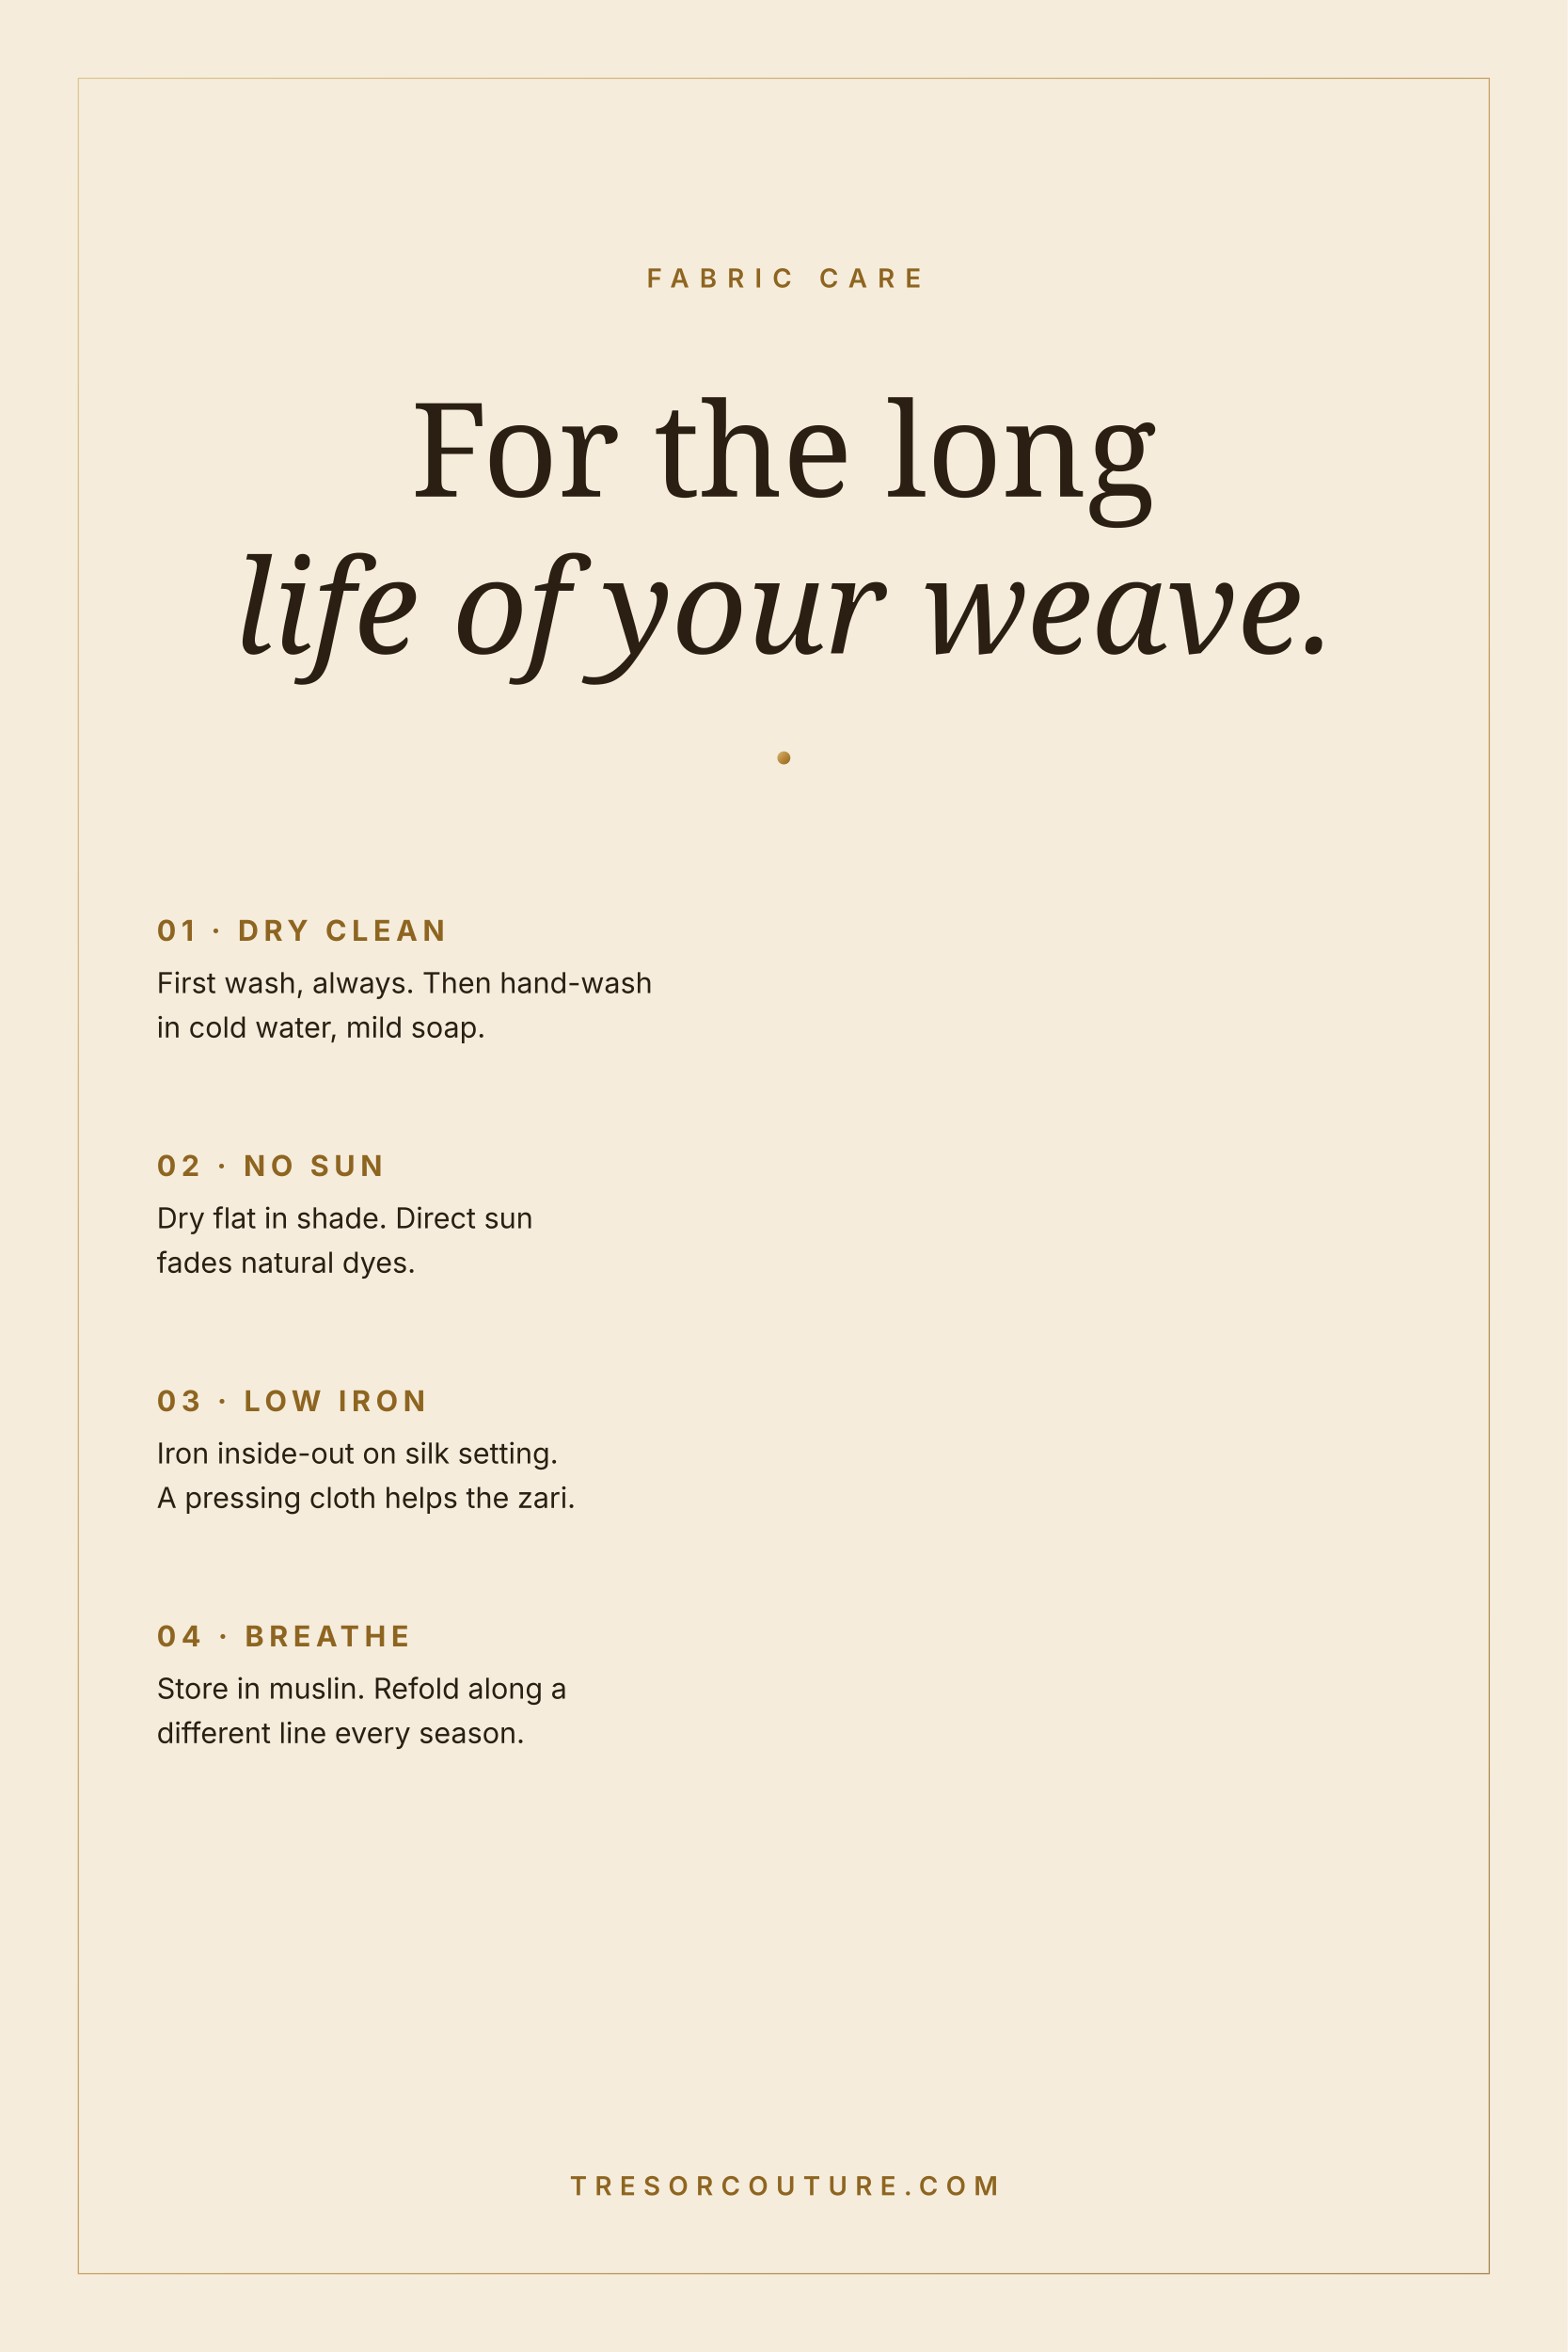
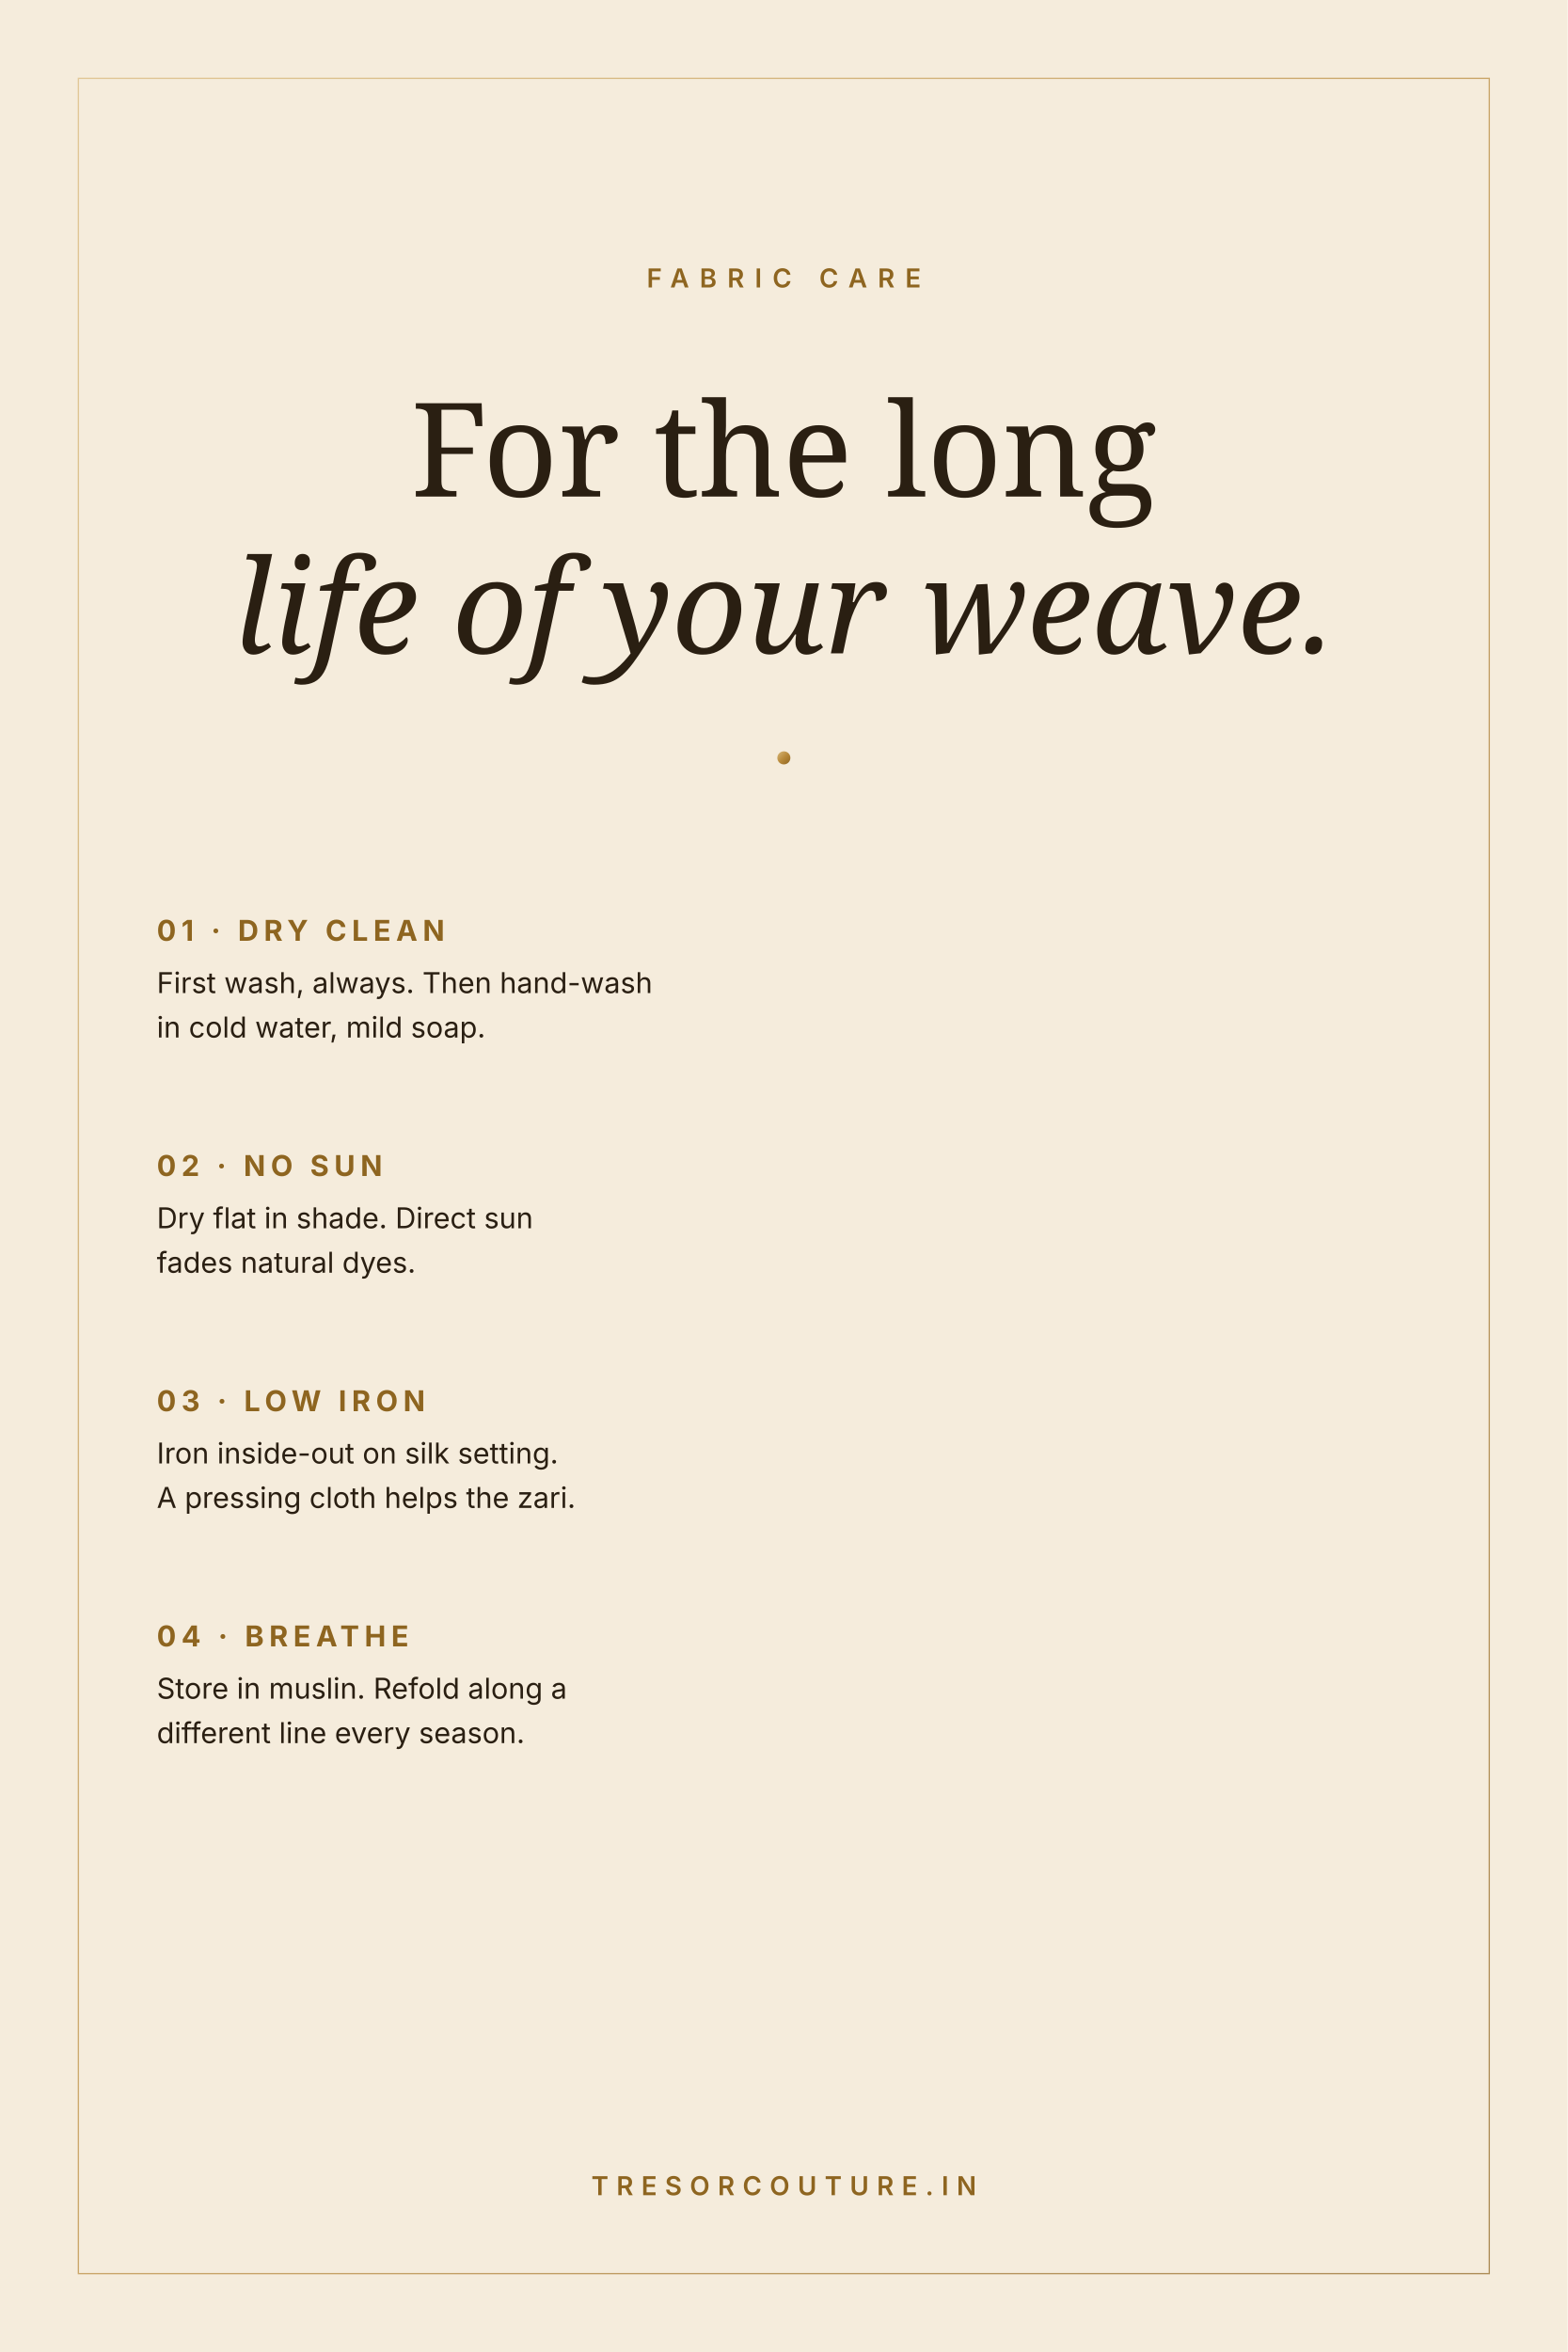
<svg xmlns="http://www.w3.org/2000/svg" width="4in" height="6in" viewBox="0 0 1200 1800">
  <defs>
    <linearGradient id="gold" x1="0" y1="0" x2="1" y2="1">
      <stop offset="0%" stop-color="#D8B97A" />
      <stop offset="50%" stop-color="#B8893A" />
      <stop offset="100%" stop-color="#8E6520" />
    </linearGradient>
  </defs>
  <rect width="1200" height="1800" fill="#F5ECDC" />
  <rect x="60" y="60" width="1080" height="1680" fill="none" stroke="url(#gold)" stroke-width="1" opacity="0.7" />
  <g text-anchor="middle">
    <text x="600" y="220" font-family="'Inter', sans-serif" font-size="20" letter-spacing="8" font-weight="600" fill="#8E6520">FABRIC CARE</text>
    <text x="600" y="380" font-family="'Cormorant Garamond', serif" font-size="100" font-weight="300" fill="#2A1F12">For the long</text>
    <text x="600" y="500" font-family="'Cormorant Garamond', serif" font-size="100" font-style="italic" font-weight="300" fill="#2A1F12">life of your weave.</text>
    <line x1="480" y1="580" x2="720" y2="580" stroke="url(#gold)" stroke-width="1" />
    <circle cx="600" cy="580" r="5" fill="url(#gold)" />
  </g>
  <g font-family="'Inter', sans-serif" fill="#2A1F12">
    <g transform="translate(120 720)">
      <text x="0" y="0" font-size="22" font-weight="700" letter-spacing="4" fill="#8E6520">01 · DRY CLEAN</text>
      <text x="0" y="40" font-size="22">First wash, always. Then hand-wash</text>
      <text x="0" y="74" font-size="22">in cold water, mild soap.</text>
    </g>
    <g transform="translate(120 900)">
      <text x="0" y="0" font-size="22" font-weight="700" letter-spacing="4" fill="#8E6520">02 · NO SUN</text>
      <text x="0" y="40" font-size="22">Dry flat in shade. Direct sun</text>
      <text x="0" y="74" font-size="22">fades natural dyes.</text>
    </g>
    <g transform="translate(120 1080)">
      <text x="0" y="0" font-size="22" font-weight="700" letter-spacing="4" fill="#8E6520">03 · LOW IRON</text>
      <text x="0" y="40" font-size="22">Iron inside-out on silk setting.</text>
      <text x="0" y="74" font-size="22">A pressing cloth helps the zari.</text>
    </g>
    <g transform="translate(120 1260)">
      <text x="0" y="0" font-size="22" font-weight="700" letter-spacing="4" fill="#8E6520">04 · BREATHE</text>
      <text x="0" y="40" font-size="22">Store in muslin. Refold along a</text>
      <text x="0" y="74" font-size="22">different line every season.</text>
    </g>
  </g>
-   <text x="600" y="1680" text-anchor="middle" font-family="'Inter', sans-serif" font-size="20" letter-spacing="6" font-weight="600" fill="#8E6520">TRESORCOUTURE.COM</text>
+   <text x="600" y="1680" text-anchor="middle" font-family="'Inter', sans-serif" font-size="20" letter-spacing="6" font-weight="600" fill="#8E6520">TRESORCOUTURE.IN</text>
</svg>
